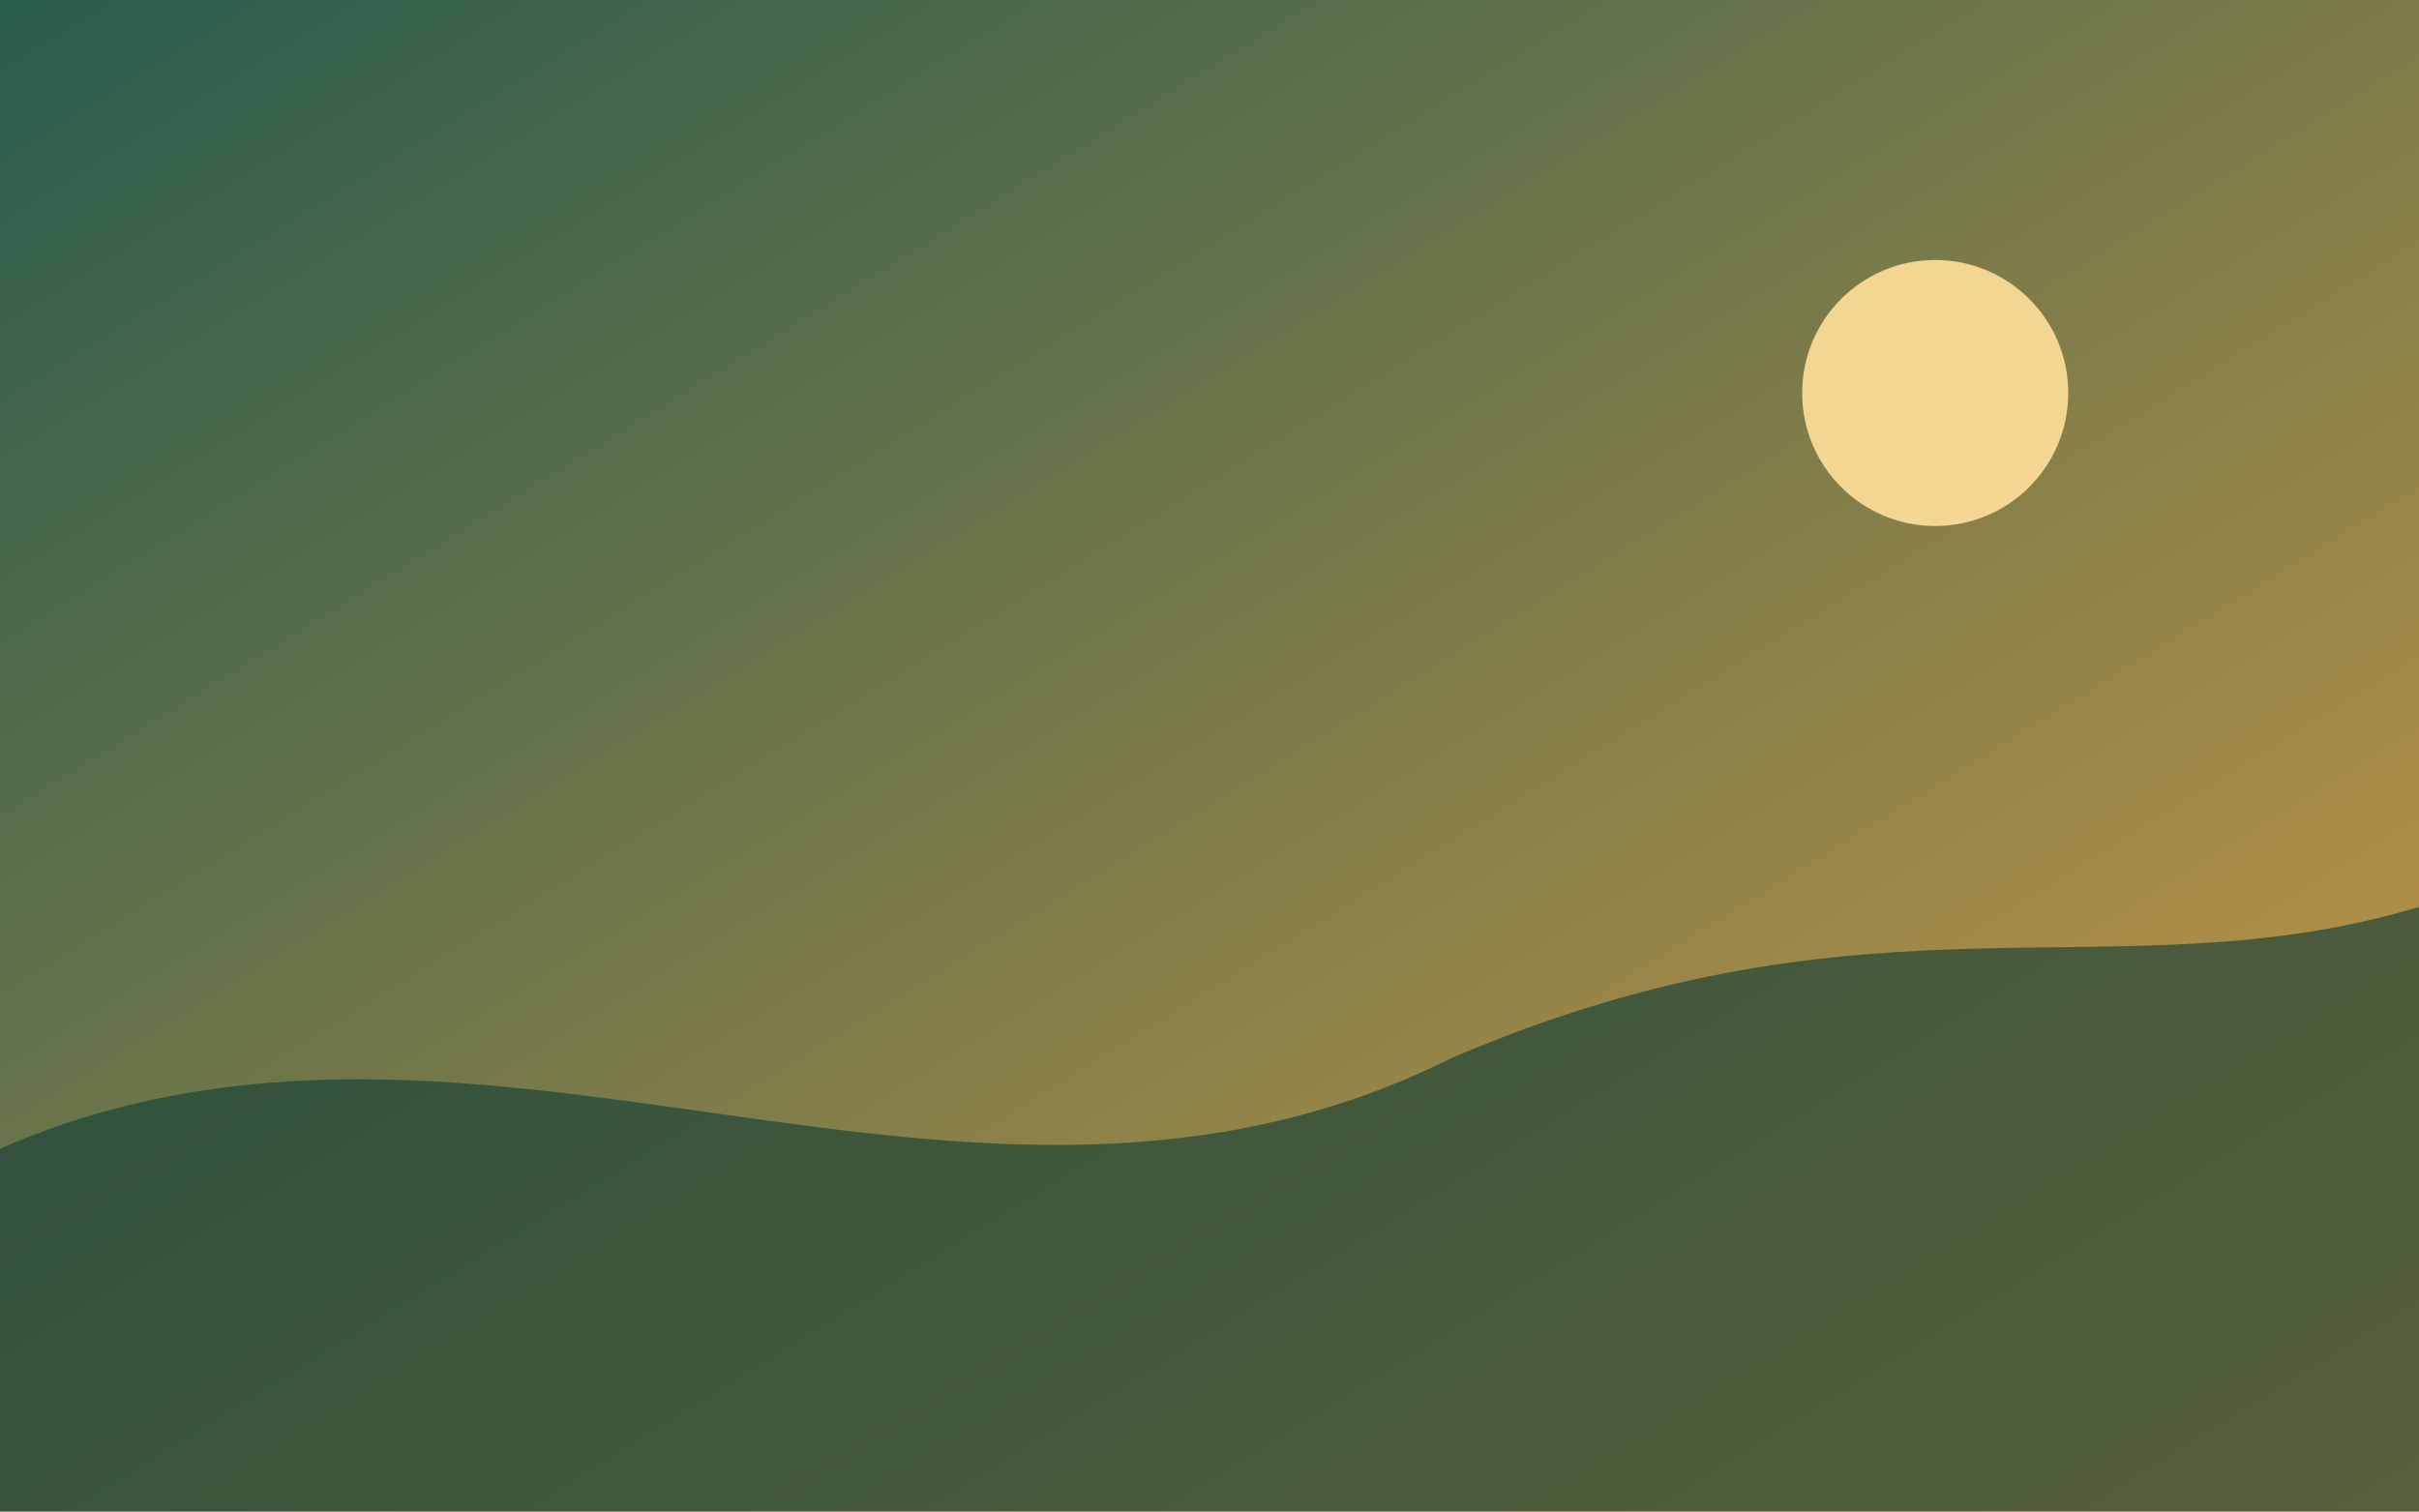
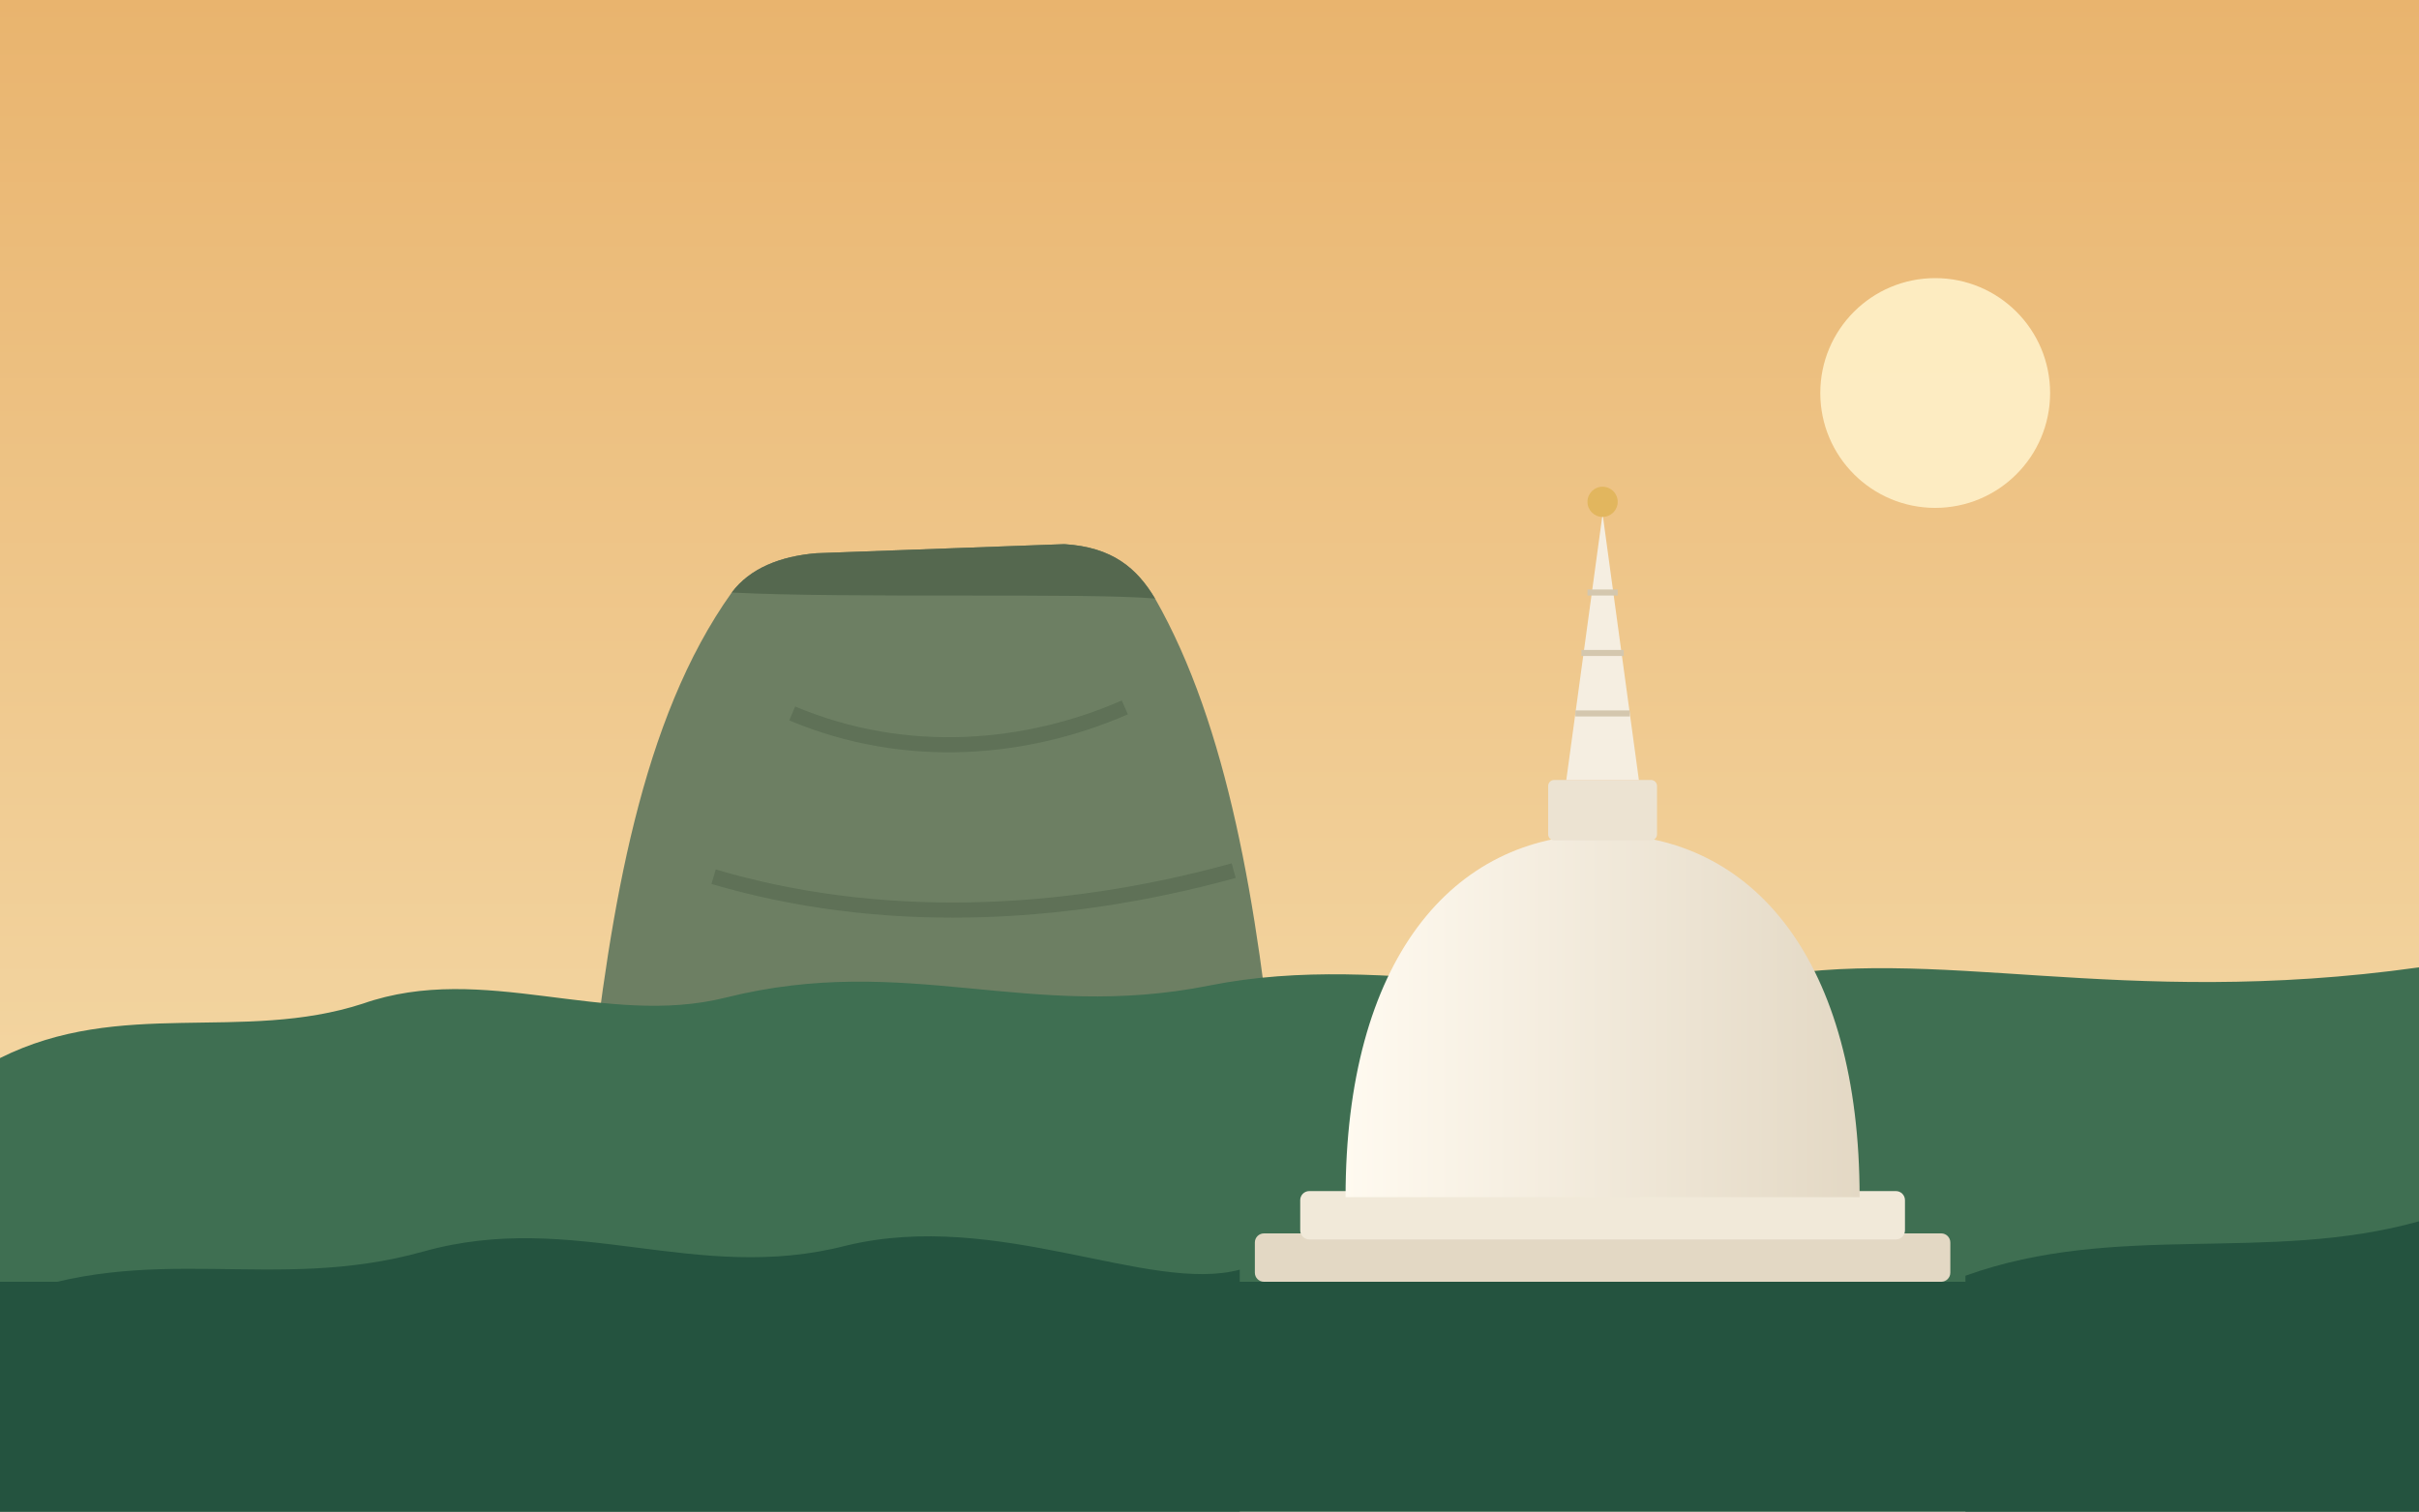
<svg xmlns="http://www.w3.org/2000/svg" viewBox="0 0 800 500">
  <defs>
-     <linearGradient id="g" x1="0" y1="0" x2="1" y2="1">
-       <stop offset="0%" stop-color="#295c4d" />
-       <stop offset="100%" stop-color="#d09b45" />
+     <linearGradient id="sky" x1="0" y1="0" x2="0" y2="1">
+       <stop offset="0" stop-color="#e9b46e" />
+       <stop offset="1" stop-color="#f7e2b5" />
+     </linearGradient>
+     <linearGradient id="dome" x1="0" y1="0" x2="1" y2="0">
+       <stop offset="0" stop-color="#fffaf0" />
+       <stop offset="1" stop-color="#e3d8c4" />
    </linearGradient>
  </defs>
-   <rect width="800" height="500" fill="url(#g)" />
-   <path d="M0 380 C160 310 320 430 480 350 C620 290 700 330 800 300 L800 500 L0 500 Z" fill="#154035" opacity=".65" />
-   <circle cx="640" cy="130" r="44" fill="#ffe09a" opacity=".9" />
+   <rect width="800" height="500" fill="url(#sky)" />
+   <circle cx="640" cy="130" r="38" fill="#fff1c9" opacity=".9" />
+   <path d="M195 362 C202 300 212 238 242 196 C248 188 258 184 270 183 L352 180 C368 181 376 188 382 198 C406 240 416 300 422 362 Z" fill="#6d7f63" />
+   <path d="M242 196 C248 188 258 184 270 183 L352 180 C368 181 376 188 382 198 C360 196 280 198 242 196 Z" fill="#55684f" />
+   <path d="M262 236 C300 252 340 248 372 234 M236 290 C290 306 350 304 408 288" stroke="#55684f" stroke-width="5" fill="none" opacity=".6" />
+   <path d="M0 350 C40 330 80 345 120 332 C160 318 200 340 240 330 C300 315 340 338 400 326 C460 314 520 336 580 324 C640 312 700 334 800 320 L800 500 L0 500 Z" fill="#3f6f52" />
+   <rect x="415" y="408" width="230" height="16" rx="3" fill="#e3d8c4" />
+   <rect x="430" y="394" width="200" height="16" rx="3" fill="#f1e9d9" />
+   <path d="M445 396 C445 318 480 276 530 276 C580 276 615 318 615 396 Z" fill="url(#dome)" />
+   <rect x="512" y="258" width="36" height="20" rx="2" fill="#ece3d2" />
+   <path d="M518 258 L530 170 L542 258 Z" fill="#f5eee1" />
+   <g stroke="#d4c7ae" stroke-width="2">
+     <path d="M521 236 H539" />
+     <path d="M523 216 H537" />
+     <path d="M525 196 H535" />
+   </g>
+   <circle cx="530" cy="166" r="5" fill="#e2b65e" />
+   <path d="M0 430 C50 410 90 428 140 414 C190 400 230 425 280 412 C330 400 380 428 410 420 L410 500 L0 500 Z" fill="#24533f" />
+   <path d="M650 422 C700 404 750 418 800 404 L800 500 L650 500 Z" fill="#24533f" />
+   <rect y="424" width="800" height="76" fill="#24533f" />
</svg>
